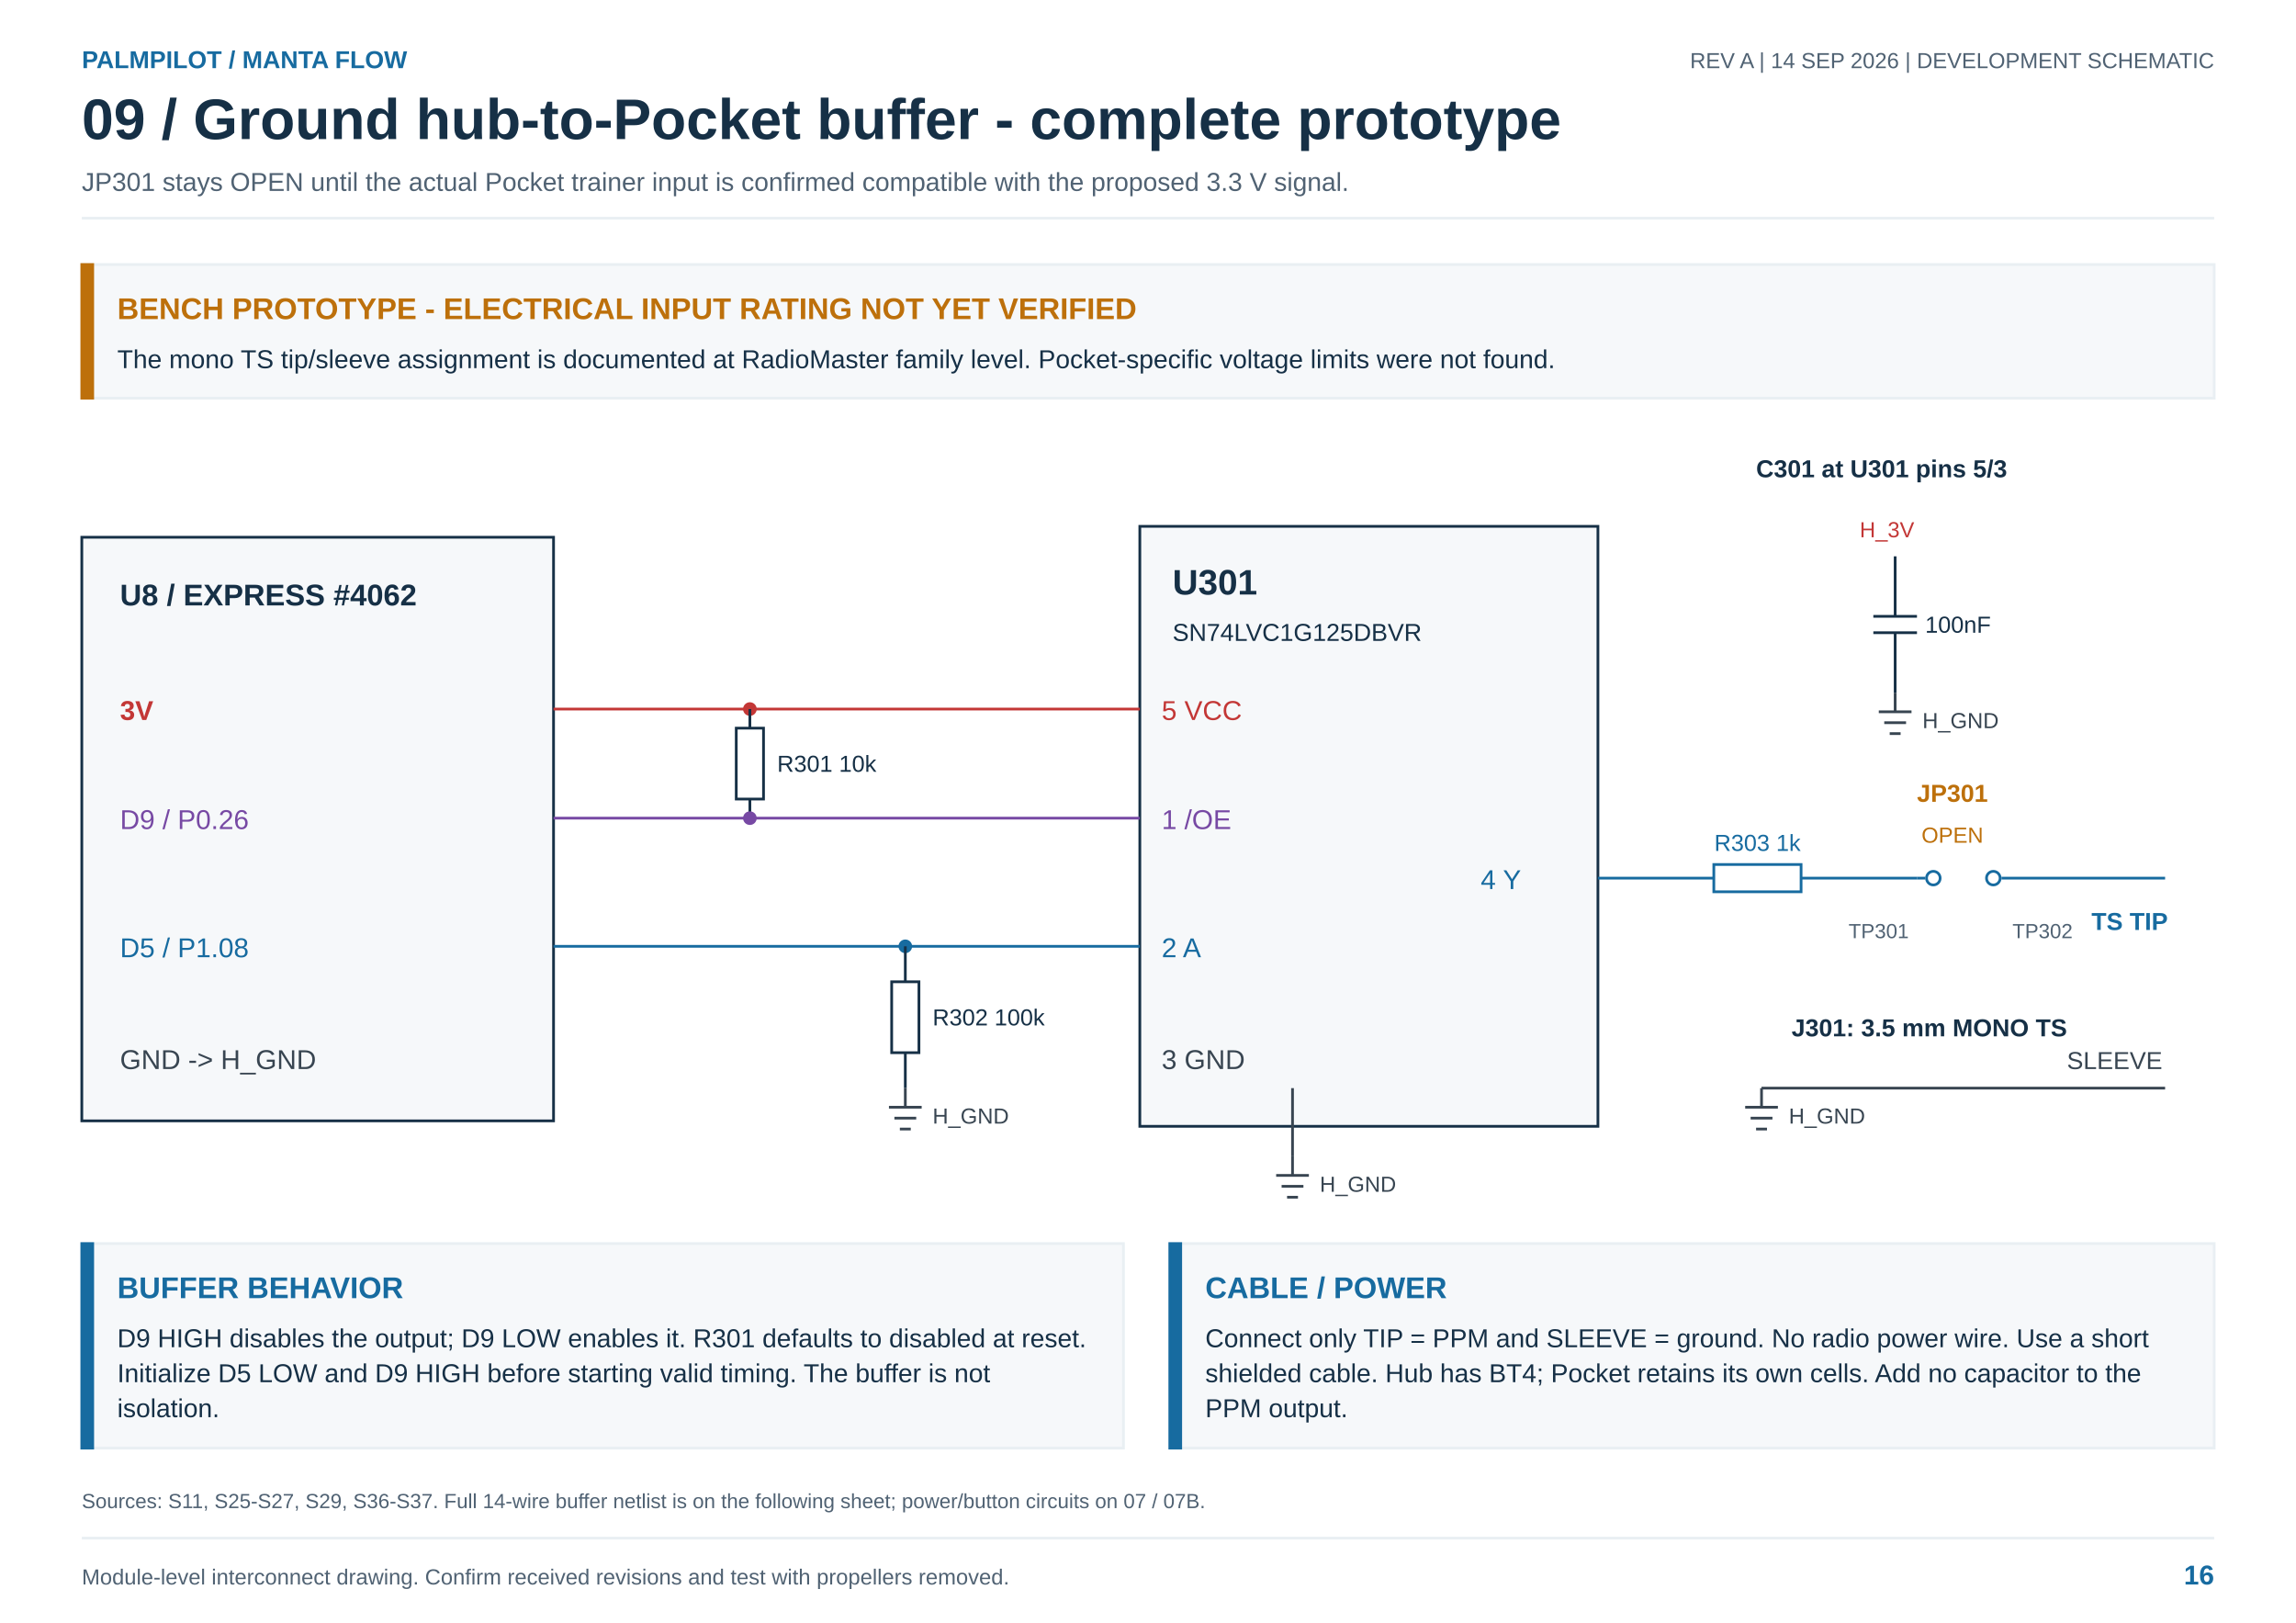
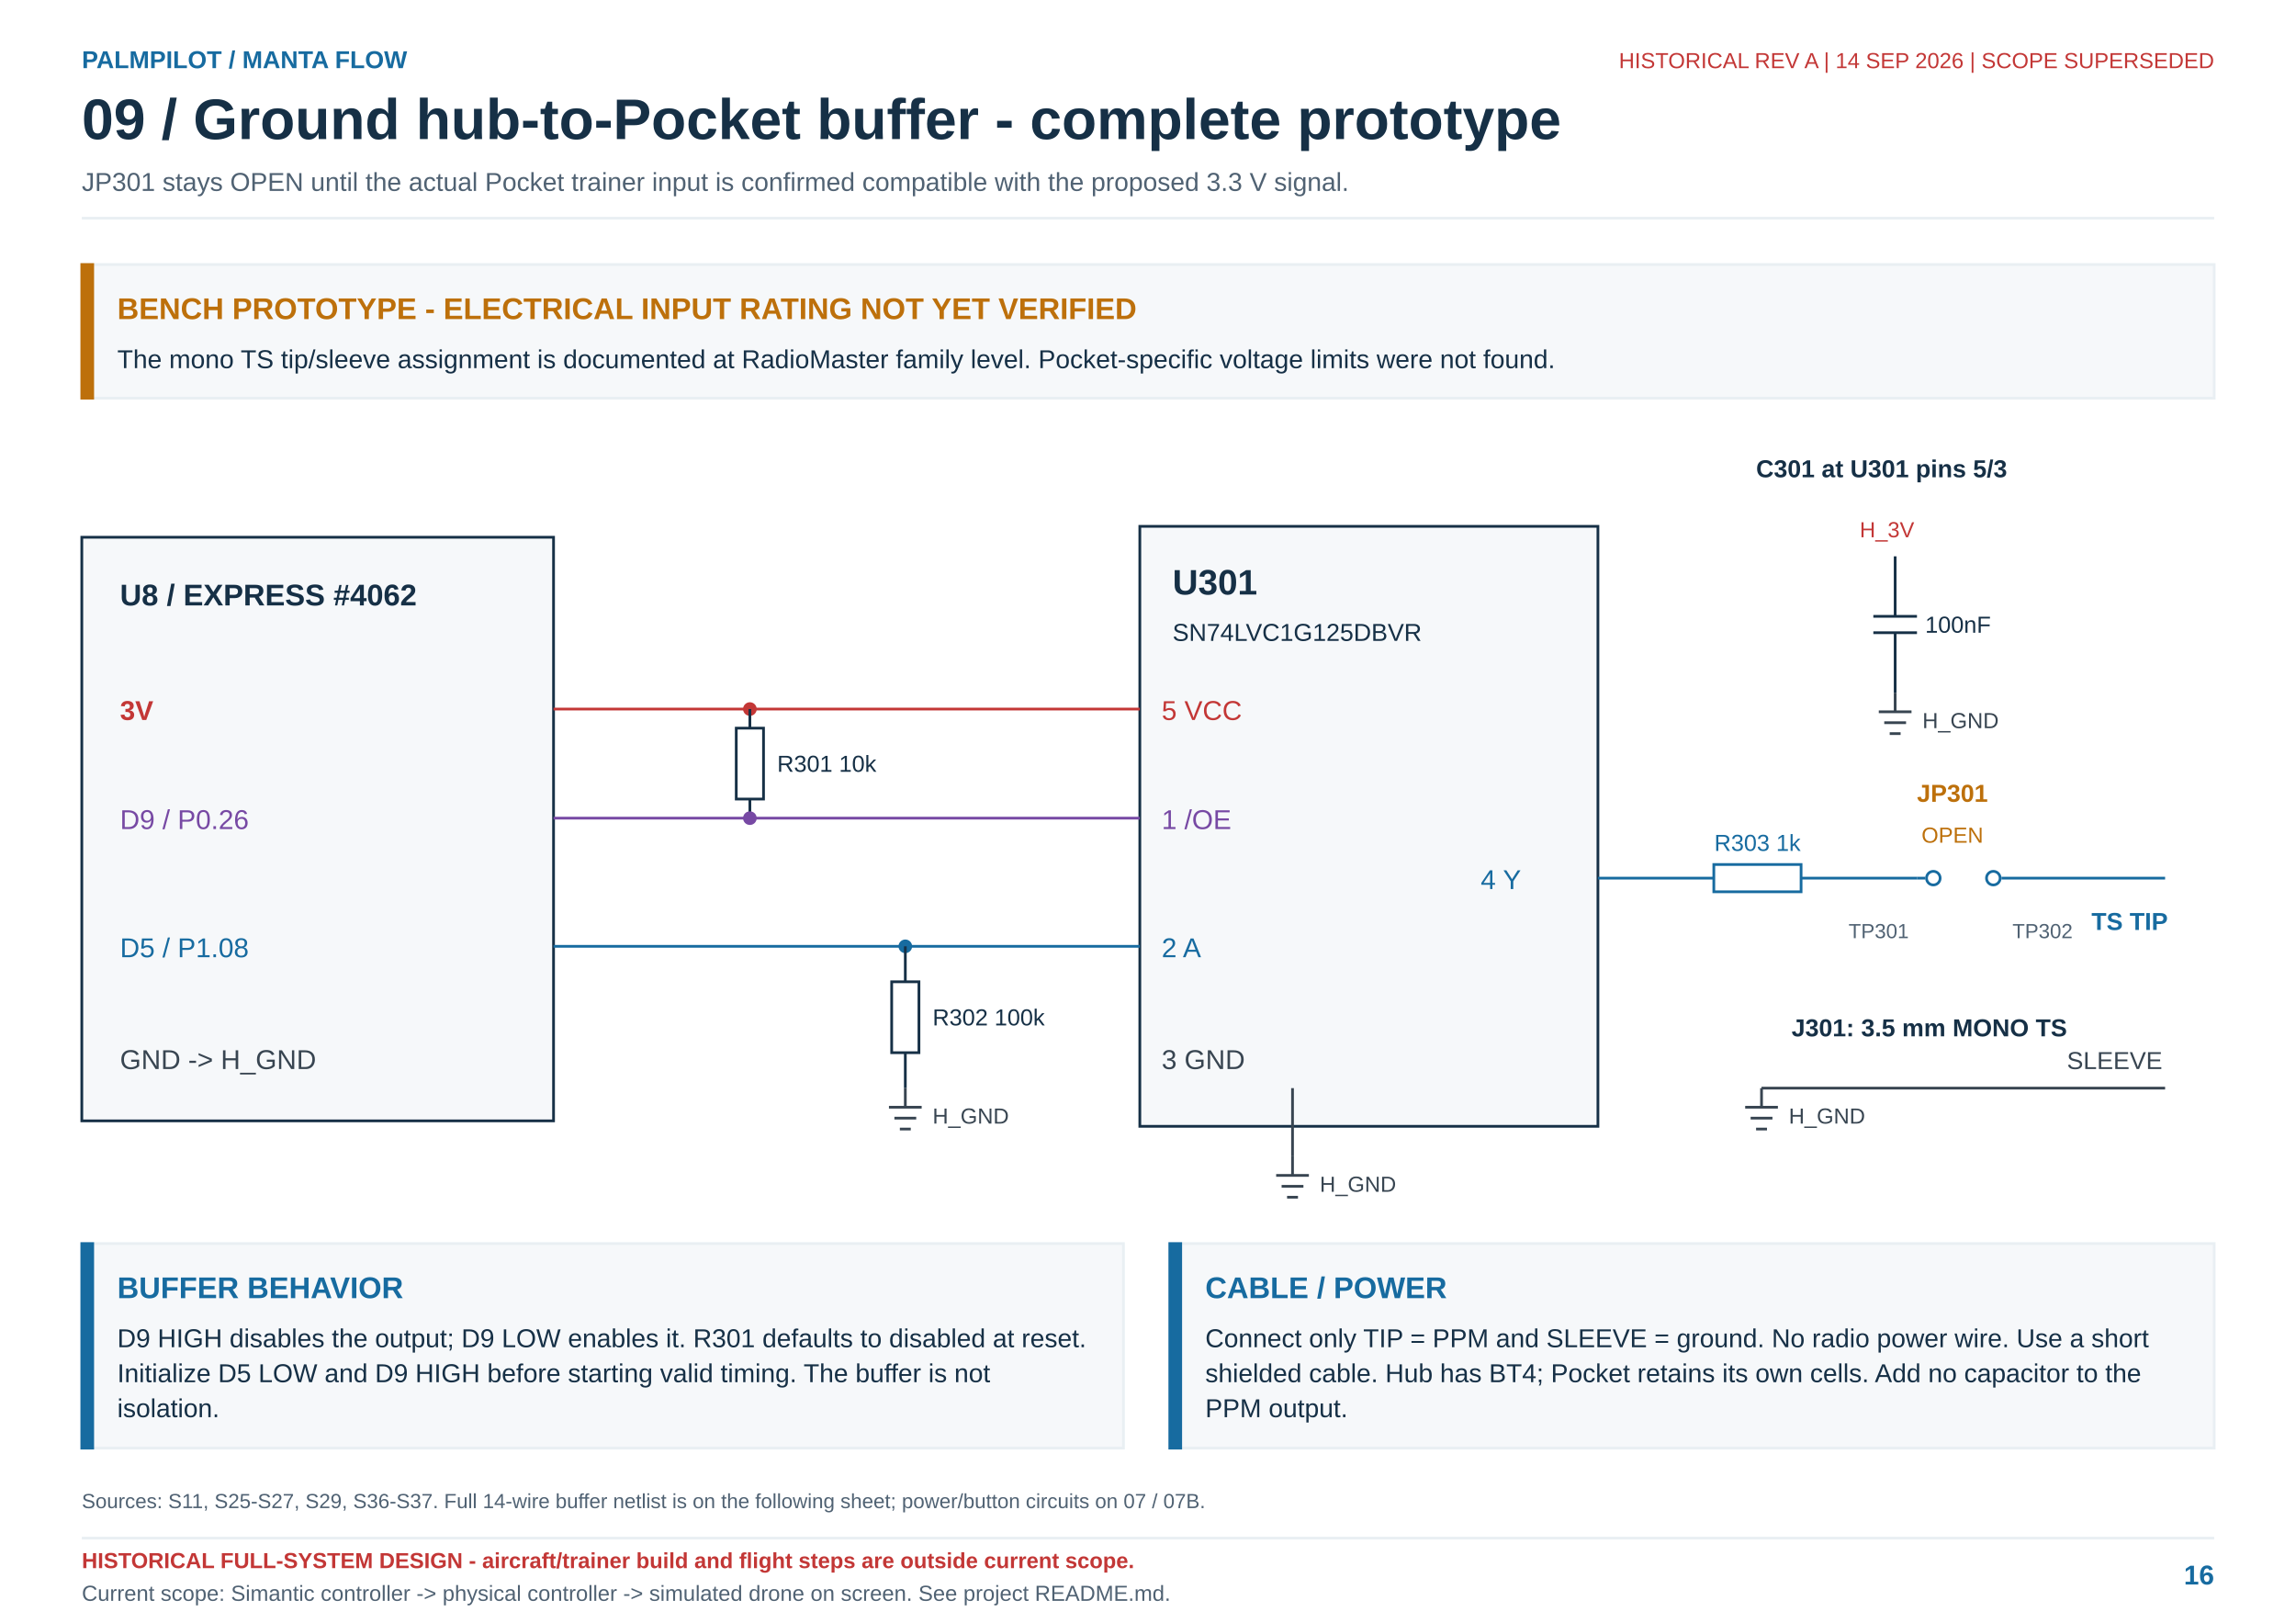
<svg xmlns="http://www.w3.org/2000/svg" width="842" height="595" viewBox="0 0 842 595">
  <rect x="0" y="0" width="842" height="595" fill="#FFFFFF" stroke="#FFFFFF" stroke-width="1" />
  <text x="30" y="25" font-family="Arial,Helvetica,sans-serif" font-size="9" fill="#176BA0" font-weight="700" text-anchor="start">PALMPILOT / MANTA FLOW</text>
-   <text x="812" y="25" font-family="Arial,Helvetica,sans-serif" font-size="8" fill="#506273" font-weight="400" text-anchor="end">REV A  |  14 SEP 2026  |  DEVELOPMENT SCHEMATIC</text>
+   <text x="812" y="25" font-family="Arial,Helvetica,sans-serif" font-size="8" fill="#C33736" font-weight="400" text-anchor="end">HISTORICAL REV A  |  14 SEP 2026  |  SCOPE SUPERSEDED</text>
  <text x="30" y="51" font-family="Arial,Helvetica,sans-serif" font-size="21" fill="#163046" font-weight="700" text-anchor="start">09 / Ground hub-to-Pocket buffer - complete prototype</text>
  <text x="30" y="70" font-family="Arial,Helvetica,sans-serif" font-size="9.5" fill="#506273" font-weight="400" text-anchor="start">JP301 stays OPEN until the actual Pocket trainer input is confirmed compatible with the proposed 3.3 V signal.</text>
  <line x1="30" y1="80" x2="812" y2="80" stroke="#E9EFF3" stroke-width="1" />
  <rect x="30" y="97" width="782" height="49" fill="#F6F8FA" stroke="#E9EFF3" stroke-width="1" />
  <rect x="30" y="97" width="4" height="49" fill="#BD700B" stroke="#BD700B" stroke-width="1" />
  <text x="43" y="117" font-family="Arial,Helvetica,sans-serif" font-size="11" fill="#BD700B" font-weight="700" text-anchor="start">BENCH PROTOTYPE - ELECTRICAL INPUT RATING NOT YET VERIFIED</text>
  <text x="43" y="135.0" font-family="Arial,Helvetica,sans-serif" font-size="9.5" fill="#163046" font-weight="400" text-anchor="start">The mono TS tip/sleeve assignment is documented at RadioMaster family level. Pocket-specific voltage limits were not found.</text>
  <rect x="30" y="197" width="173" height="214" fill="#F6F8FA" stroke="#163046" stroke-width="1" />
  <text x="44" y="222" font-family="Arial,Helvetica,sans-serif" font-size="11" fill="#163046" font-weight="700" text-anchor="start">U8 / EXPRESS #4062</text>
  <rect x="418" y="193" width="168" height="220" fill="#F6F8FA" stroke="#163046" stroke-width="1" />
  <text x="430" y="218" font-family="Arial,Helvetica,sans-serif" font-size="13" fill="#163046" font-weight="700" text-anchor="start">U301</text>
  <text x="430" y="235" font-family="Arial,Helvetica,sans-serif" font-size="9" fill="#163046" font-weight="400" text-anchor="start">SN74LVC1G125DBVR</text>
  <text x="44" y="264" font-family="Arial,Helvetica,sans-serif" font-size="10" fill="#C33736" font-weight="700" text-anchor="start">3V</text>
  <line x1="203" y1="260" x2="418" y2="260" stroke="#C33736" stroke-width="1" />
  <text x="426" y="264" font-family="Arial,Helvetica,sans-serif" font-size="10" fill="#C33736" font-weight="400" text-anchor="start">5 VCC</text>
  <text x="44" y="304" font-family="Arial,Helvetica,sans-serif" font-size="10" fill="#7749A4" font-weight="400" text-anchor="start">D9 / P0.26</text>
  <line x1="203" y1="300" x2="418" y2="300" stroke="#7749A4" stroke-width="1" />
  <text x="426" y="304" font-family="Arial,Helvetica,sans-serif" font-size="10" fill="#7749A4" font-weight="400" text-anchor="start">1 /OE</text>
  <circle cx="275" cy="260" r="2" fill="#C33736" stroke="#C33736" stroke-width="1" />
  <line x1="275" y1="260" x2="275" y2="267.0" stroke="#163046" stroke-width="1" />
  <rect x="270" y="267.0" width="10" height="26" fill="#FFFFFF" stroke="#163046" stroke-width="1" />
  <line x1="275" y1="293.0" x2="275" y2="300" stroke="#163046" stroke-width="1" />
  <text x="285" y="283.0" font-family="Arial,Helvetica,sans-serif" font-size="8.5" fill="#163046" font-weight="400" text-anchor="start">R301 10k</text>
  <circle cx="275" cy="300" r="2" fill="#7749A4" stroke="#7749A4" stroke-width="1" />
  <text x="44" y="351" font-family="Arial,Helvetica,sans-serif" font-size="10" fill="#176BA0" font-weight="400" text-anchor="start">D5 / P1.08</text>
  <line x1="203" y1="347" x2="418" y2="347" stroke="#176BA0" stroke-width="1" />
  <text x="426" y="351" font-family="Arial,Helvetica,sans-serif" font-size="10" fill="#176BA0" font-weight="400" text-anchor="start">2 A</text>
  <circle cx="332" cy="347" r="2" fill="#176BA0" stroke="#176BA0" stroke-width="1" />
  <line x1="332" y1="347" x2="332" y2="360.0" stroke="#163046" stroke-width="1" />
  <rect x="327" y="360.0" width="10" height="26" fill="#FFFFFF" stroke="#163046" stroke-width="1" />
  <line x1="332" y1="386.0" x2="332" y2="399" stroke="#163046" stroke-width="1" />
  <text x="342" y="376.0" font-family="Arial,Helvetica,sans-serif" font-size="8.5" fill="#163046" font-weight="400" text-anchor="start">R302 100k</text>
  <line x1="332" y1="399" x2="332" y2="406" stroke="#384551" stroke-width="1" />
  <line x1="326.0" y1="406" x2="338.0" y2="406" stroke="#384551" stroke-width="1" />
  <line x1="328.0" y1="410" x2="336.0" y2="410" stroke="#384551" stroke-width="1" />
  <line x1="330.0" y1="414" x2="334.0" y2="414" stroke="#384551" stroke-width="1" />
  <text x="342" y="412" font-family="Arial,Helvetica,sans-serif" font-size="8" fill="#384551" font-weight="400" text-anchor="start">H_GND</text>
  <text x="44" y="392" font-family="Arial,Helvetica,sans-serif" font-size="10" fill="#384551" font-weight="400" text-anchor="start">GND -&gt; H_GND</text>
  <text x="426" y="392" font-family="Arial,Helvetica,sans-serif" font-size="10" fill="#384551" font-weight="400" text-anchor="start">3 GND</text>
  <line x1="474" y1="399" x2="474" y2="424" stroke="#384551" stroke-width="1" />
  <line x1="474" y1="424" x2="474" y2="431" stroke="#384551" stroke-width="1" />
  <line x1="468.0" y1="431" x2="480.0" y2="431" stroke="#384551" stroke-width="1" />
  <line x1="470.0" y1="435" x2="478.0" y2="435" stroke="#384551" stroke-width="1" />
  <line x1="472.0" y1="439" x2="476.0" y2="439" stroke="#384551" stroke-width="1" />
  <text x="484" y="437" font-family="Arial,Helvetica,sans-serif" font-size="8" fill="#384551" font-weight="400" text-anchor="start">H_GND</text>
  <text x="543" y="326" font-family="Arial,Helvetica,sans-serif" font-size="10" fill="#176BA0" font-weight="400" text-anchor="start">4 Y</text>
  <line x1="586" y1="322" x2="628.5" y2="322" stroke="#176BA0" stroke-width="1" />
  <rect x="628.5" y="317" width="32" height="10" fill="#FFFFFF" stroke="#176BA0" stroke-width="1" />
  <line x1="660.5" y1="322" x2="703" y2="322" stroke="#176BA0" stroke-width="1" />
  <text x="644.5" y="312" font-family="Arial,Helvetica,sans-serif" font-size="8.5" fill="#176BA0" font-weight="400" text-anchor="middle">R303 1k</text>
  <circle cx="709" cy="322" r="2.5" fill="#FFFFFF" stroke="#176BA0" stroke-width="1" />
  <circle cx="731" cy="322" r="2.5" fill="#FFFFFF" stroke="#176BA0" stroke-width="1" />
  <text x="716" y="294" font-family="Arial,Helvetica,sans-serif" font-size="9" fill="#BD700B" font-weight="700" text-anchor="middle">JP301</text>
  <text x="716" y="309" font-family="Arial,Helvetica,sans-serif" font-size="8" fill="#BD700B" font-weight="400" text-anchor="middle">OPEN</text>
  <line x1="703" y1="322" x2="706" y2="322" stroke="#176BA0" stroke-width="1" />
  <line x1="734" y1="322" x2="794" y2="322" stroke="#176BA0" stroke-width="1" />
  <text x="795" y="341" font-family="Arial,Helvetica,sans-serif" font-size="9" fill="#176BA0" font-weight="700" text-anchor="end">TS TIP</text>
  <text x="700" y="344" font-family="Arial,Helvetica,sans-serif" font-size="7.5" fill="#506273" font-weight="400" text-anchor="end">TP301</text>
  <text x="738" y="344" font-family="Arial,Helvetica,sans-serif" font-size="7.5" fill="#506273" font-weight="400" text-anchor="start">TP302</text>
  <text x="657" y="380" font-family="Arial,Helvetica,sans-serif" font-size="9" fill="#163046" font-weight="700" text-anchor="start">J301: 3.5 mm MONO TS</text>
  <line x1="646" y1="399" x2="794" y2="399" stroke="#384551" stroke-width="1" />
  <line x1="646" y1="399" x2="646" y2="406" stroke="#384551" stroke-width="1" />
  <line x1="640.0" y1="406" x2="652.0" y2="406" stroke="#384551" stroke-width="1" />
  <line x1="642.0" y1="410" x2="650.0" y2="410" stroke="#384551" stroke-width="1" />
  <line x1="644.0" y1="414" x2="648.0" y2="414" stroke="#384551" stroke-width="1" />
  <text x="656" y="412" font-family="Arial,Helvetica,sans-serif" font-size="8" fill="#384551" font-weight="400" text-anchor="start">H_GND</text>
  <text x="793" y="392" font-family="Arial,Helvetica,sans-serif" font-size="9" fill="#384551" font-weight="400" text-anchor="end">SLEEVE</text>
  <text x="644" y="175" font-family="Arial,Helvetica,sans-serif" font-size="9" fill="#163046" font-weight="700" text-anchor="start">C301 at U301 pins 5/3</text>
  <text x="682" y="197" font-family="Arial,Helvetica,sans-serif" font-size="8" fill="#C33736" font-weight="400" text-anchor="start">H_3V</text>
  <line x1="695" y1="204" x2="695" y2="226.0" stroke="#163046" stroke-width="1" />
  <line x1="687" y1="226.0" x2="703" y2="226.0" stroke="#163046" stroke-width="1" />
  <line x1="687" y1="232.0" x2="703" y2="232.0" stroke="#163046" stroke-width="1" />
  <line x1="695" y1="232.0" x2="695" y2="254" stroke="#163046" stroke-width="1" />
  <text x="706" y="232.0" font-family="Arial,Helvetica,sans-serif" font-size="8.5" fill="#163046" font-weight="400" text-anchor="start">100nF</text>
  <line x1="695" y1="254" x2="695" y2="261" stroke="#384551" stroke-width="1" />
  <line x1="689.0" y1="261" x2="701.0" y2="261" stroke="#384551" stroke-width="1" />
  <line x1="691.0" y1="265" x2="699.0" y2="265" stroke="#384551" stroke-width="1" />
  <line x1="693.0" y1="269" x2="697.0" y2="269" stroke="#384551" stroke-width="1" />
  <text x="705" y="267" font-family="Arial,Helvetica,sans-serif" font-size="8" fill="#384551" font-weight="400" text-anchor="start">H_GND</text>
  <rect x="30" y="456" width="382" height="75" fill="#F6F8FA" stroke="#E9EFF3" stroke-width="1" />
  <rect x="30" y="456" width="4" height="75" fill="#176BA0" stroke="#176BA0" stroke-width="1" />
  <text x="43" y="476" font-family="Arial,Helvetica,sans-serif" font-size="11" fill="#176BA0" font-weight="700" text-anchor="start">BUFFER BEHAVIOR</text>
  <text x="43" y="494.0" font-family="Arial,Helvetica,sans-serif" font-size="9.5" fill="#163046" font-weight="400" text-anchor="start">D9 HIGH disables the output; D9 LOW enables it. R301 defaults to disabled at reset.</text>
  <text x="43" y="506.825" font-family="Arial,Helvetica,sans-serif" font-size="9.5" fill="#163046" font-weight="400" text-anchor="start">Initialize D5 LOW and D9 HIGH before starting valid timing. The buffer is not</text>
  <text x="43" y="519.65" font-family="Arial,Helvetica,sans-serif" font-size="9.5" fill="#163046" font-weight="400" text-anchor="start">isolation.</text>
  <rect x="429" y="456" width="383" height="75" fill="#F6F8FA" stroke="#E9EFF3" stroke-width="1" />
  <rect x="429" y="456" width="4" height="75" fill="#176BA0" stroke="#176BA0" stroke-width="1" />
  <text x="442" y="476" font-family="Arial,Helvetica,sans-serif" font-size="11" fill="#176BA0" font-weight="700" text-anchor="start">CABLE / POWER</text>
  <text x="442" y="494.0" font-family="Arial,Helvetica,sans-serif" font-size="9.5" fill="#163046" font-weight="400" text-anchor="start">Connect only TIP = PPM and SLEEVE = ground. No radio power wire. Use a short</text>
  <text x="442" y="506.825" font-family="Arial,Helvetica,sans-serif" font-size="9.5" fill="#163046" font-weight="400" text-anchor="start">shielded cable. Hub has BT4; Pocket retains its own cells. Add no capacitor to the</text>
  <text x="442" y="519.65" font-family="Arial,Helvetica,sans-serif" font-size="9.5" fill="#163046" font-weight="400" text-anchor="start">PPM output.</text>
  <text x="30" y="553" font-family="Arial,Helvetica,sans-serif" font-size="7.5" fill="#506273" font-weight="400" text-anchor="start">Sources: S11, S25-S27, S29, S36-S37. Full 14-wire buffer netlist is on the following sheet; power/button circuits on 07 / 07B.</text>
  <line x1="30" y1="564" x2="812" y2="564" stroke="#E9EFF3" stroke-width="1" />
-   <text x="30" y="581" font-family="Arial,Helvetica,sans-serif" font-size="8" fill="#506273" font-weight="400" text-anchor="start">Module-level interconnect drawing. Confirm received revisions and test with propellers removed.</text>
+   <text x="30" y="575" font-family="Arial,Helvetica,sans-serif" font-size="8" fill="#C33736" font-weight="700" text-anchor="start">HISTORICAL FULL-SYSTEM DESIGN - aircraft/trainer build and flight steps are outside current scope.</text>
+   <text x="30" y="587" font-family="Arial,Helvetica,sans-serif" font-size="8" fill="#506273" font-weight="400" text-anchor="start">Current scope: Simantic controller -&gt; physical controller -&gt; simulated drone on screen. See project README.md.</text>
  <text x="812" y="581" font-family="Arial,Helvetica,sans-serif" font-size="10" fill="#176BA0" font-weight="700" text-anchor="end">16</text>
</svg>
